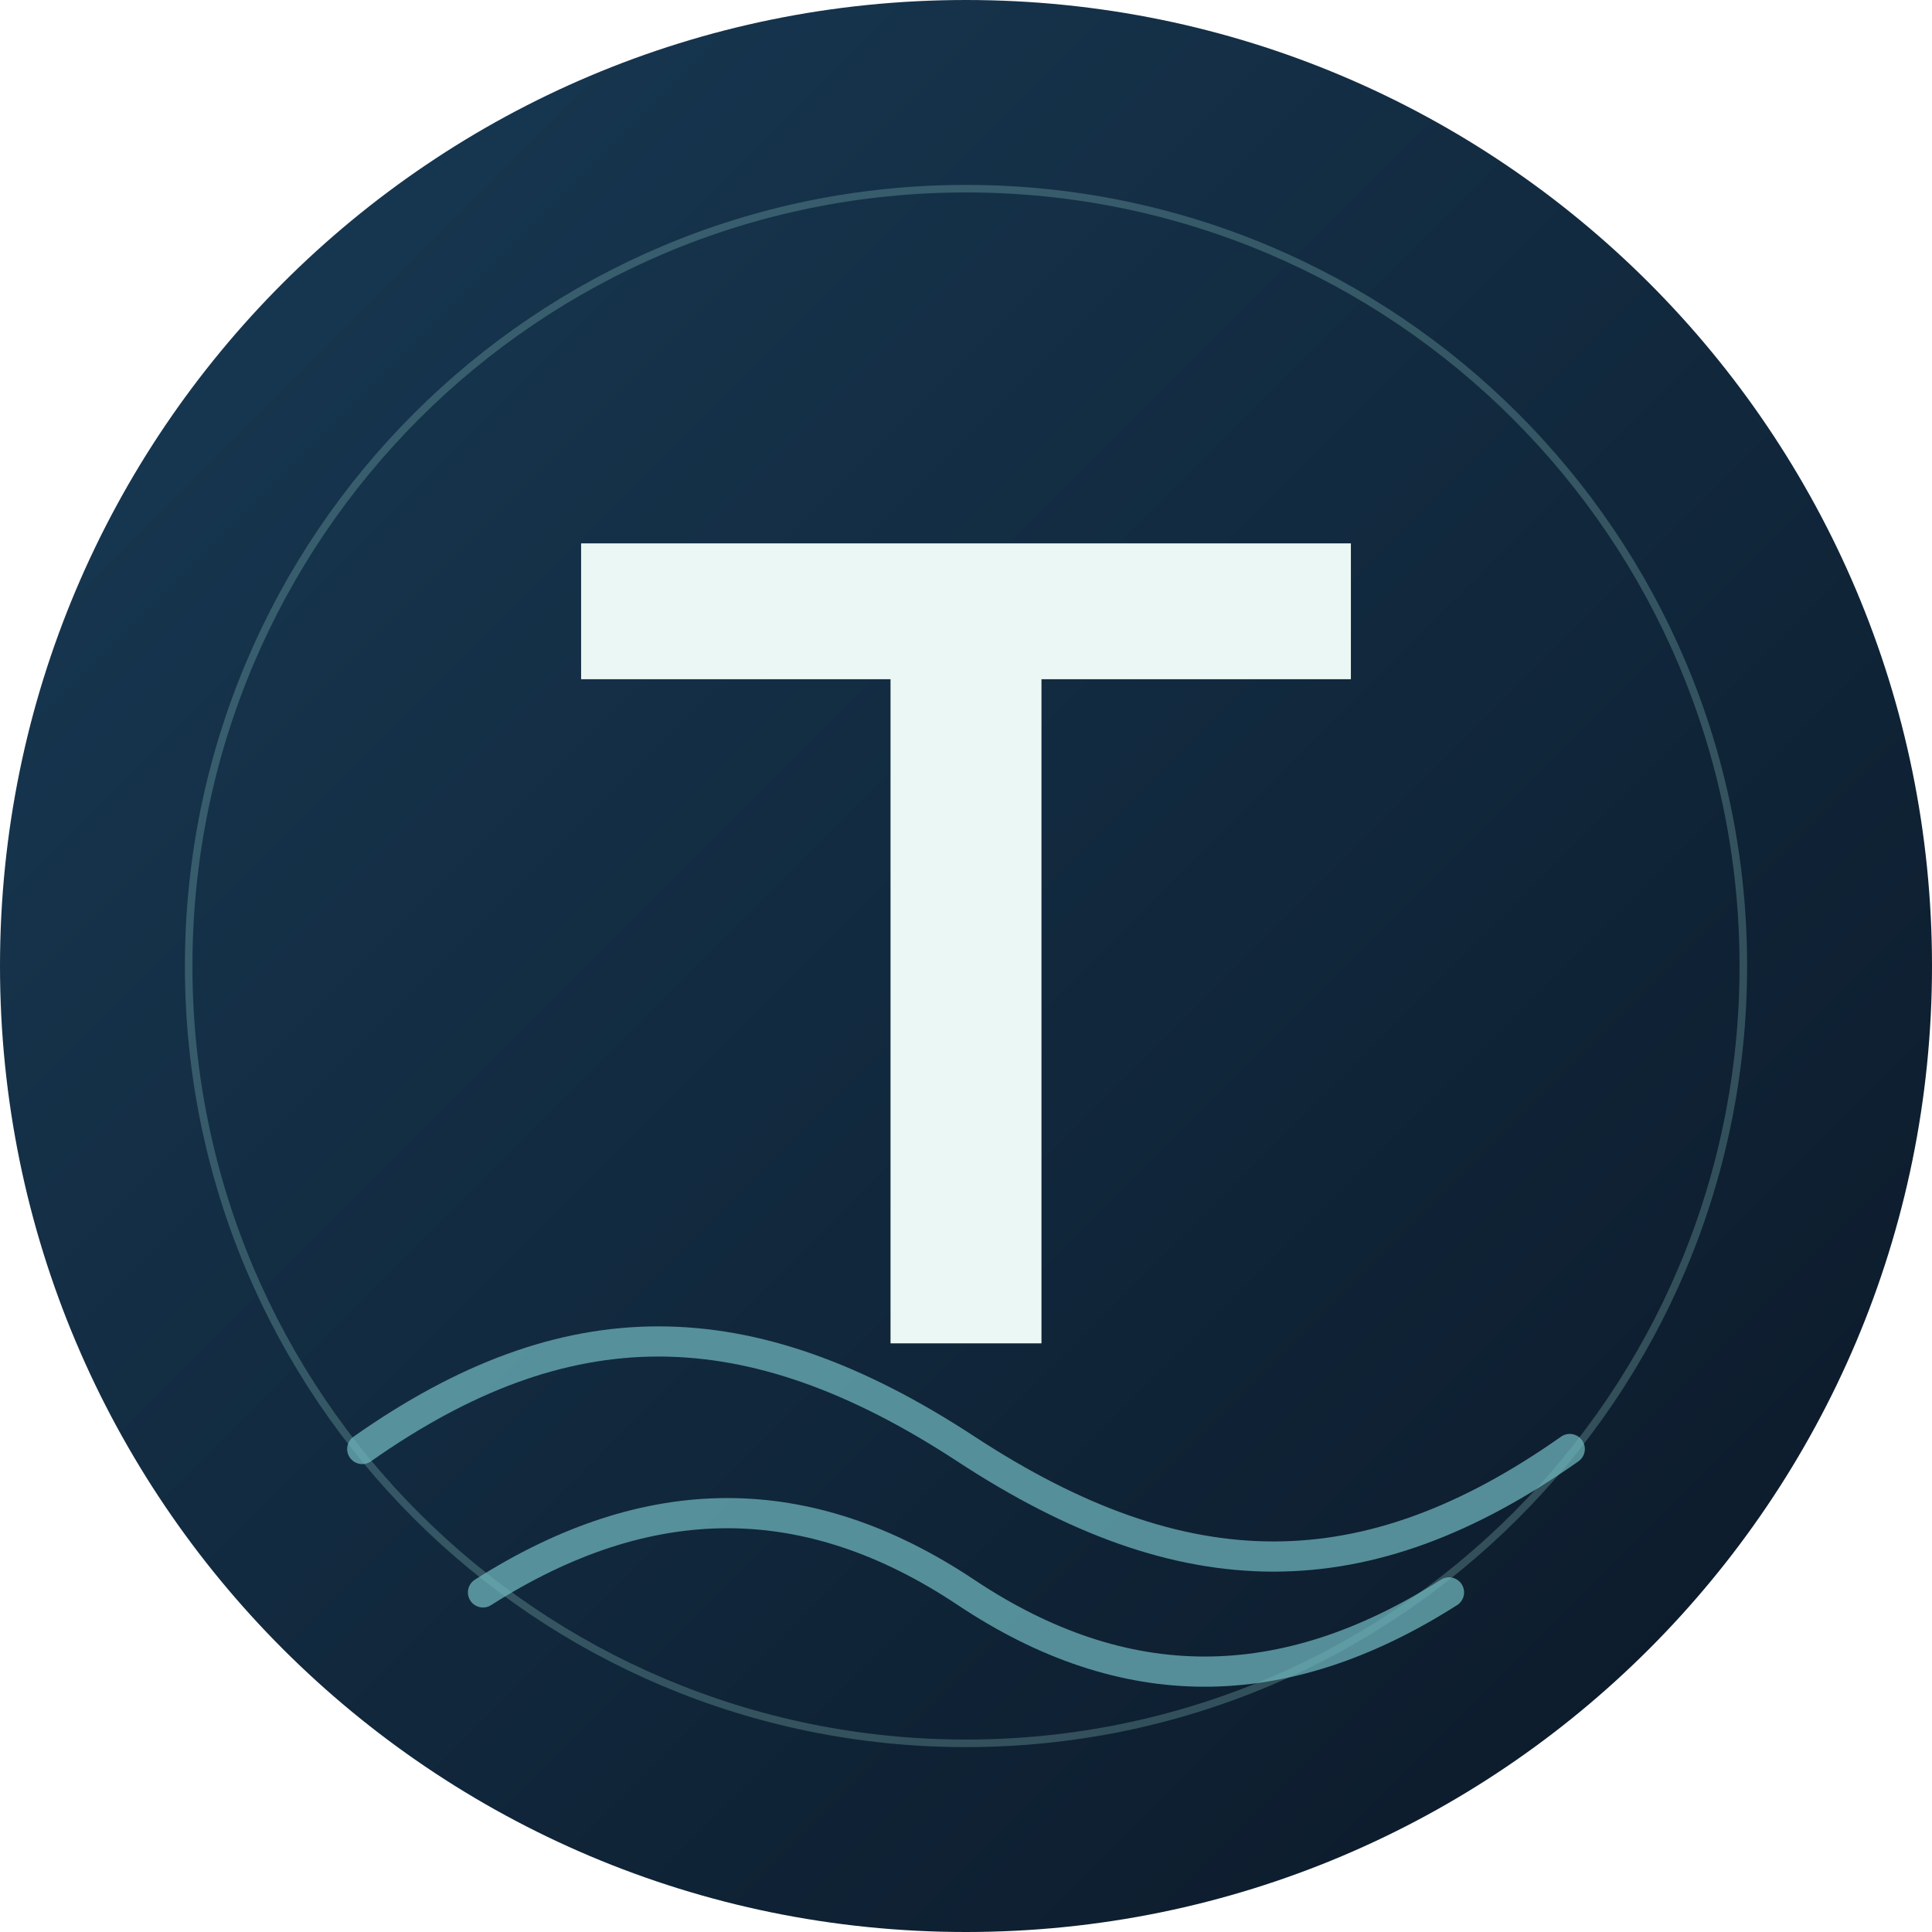
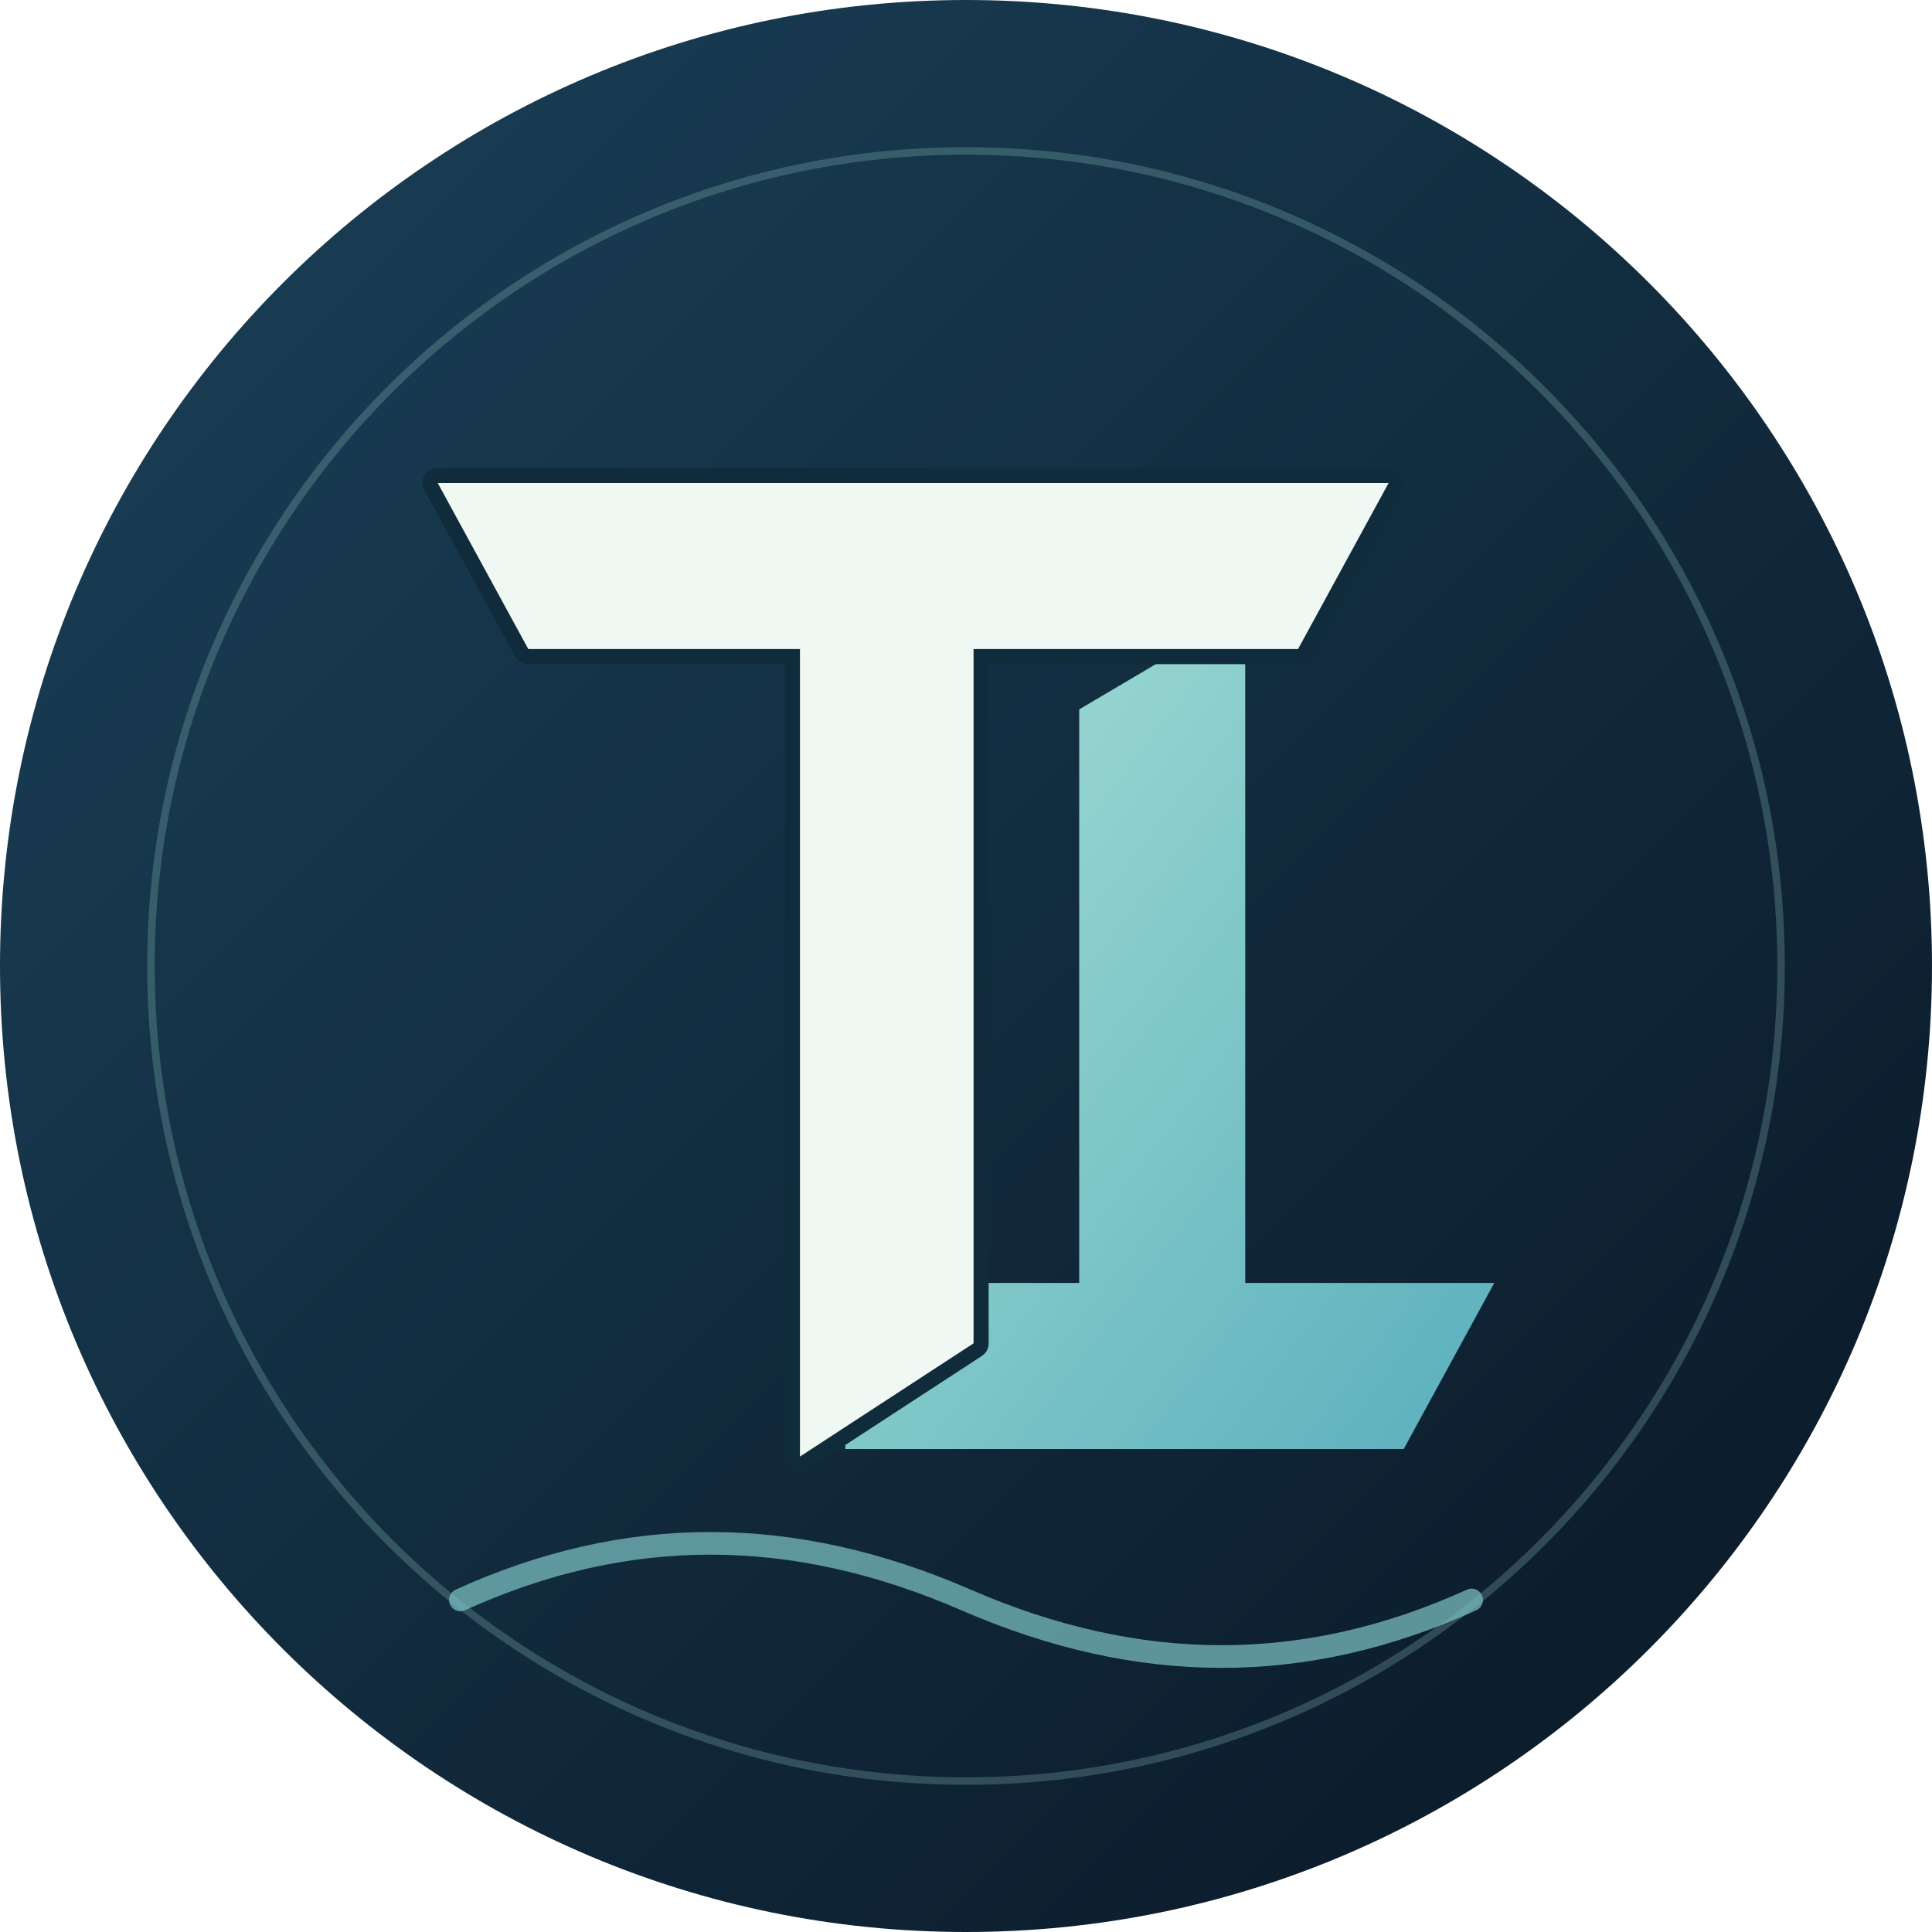
- <svg xmlns="http://www.w3.org/2000/svg" width="256" height="256" viewBox="0 0 256 256" role="img" aria-label="Trifler">
+ <svg xmlns="http://www.w3.org/2000/svg" width="256" height="256" viewBox="0 0 256 256" role="img" aria-label="Trifler — interlocking TL monogram">
  <defs>
    <linearGradient id="ocean" x1="0" y1="0" x2="1" y2="1">
-       <stop offset="0" stop-color="#183b56" />
-       <stop offset="1" stop-color="#0b1726" />
+       <stop offset="0" stop-color="#1b425a" />
+       <stop offset="1" stop-color="#091624" />
+     </linearGradient>
+     <linearGradient id="tide" x1="0" y1="0" x2="1" y2="1">
+       <stop offset="0" stop-color="#a7e0d5" />
+       <stop offset="1" stop-color="#5aafbd" />
    </linearGradient>
  </defs>
  <rect width="256" height="256" rx="128" fill="url(#ocean)" />
-   <circle cx="128" cy="128" r="103" fill="none" stroke="#9dd9d2" stroke-opacity=".26" />
-   <path d="M77 72h102v18h-41v88h-20V90H77z" fill="#eaf7f4" />
-   <path d="M48 192c27-19 51-19 80 0s53 19 80 0M64 211c22-14 43-14 64 0s42 14 64 0" fill="none" stroke="#70b8bf" stroke-width="4" stroke-linecap="round" opacity=".72" />
+   <circle cx="128" cy="128" r="108" fill="none" stroke="#a7e0d5" stroke-opacity=".23" />
+   <path d="M143 94 165 81V170H198L186 192H112V170H143Z" fill="url(#tide)" />
+   <path d="M58 64H184L172 86H129V178L106 193V86H70Z" fill="#eff8f2" stroke="#102b3b" stroke-width="4" stroke-linejoin="round" paint-order="stroke fill" />
+   <path d="M61 212c22-10 44-10 67 0s45 10 67 0" fill="none" stroke="#7fc5c8" stroke-width="3" stroke-linecap="round" opacity=".7" />
</svg>
